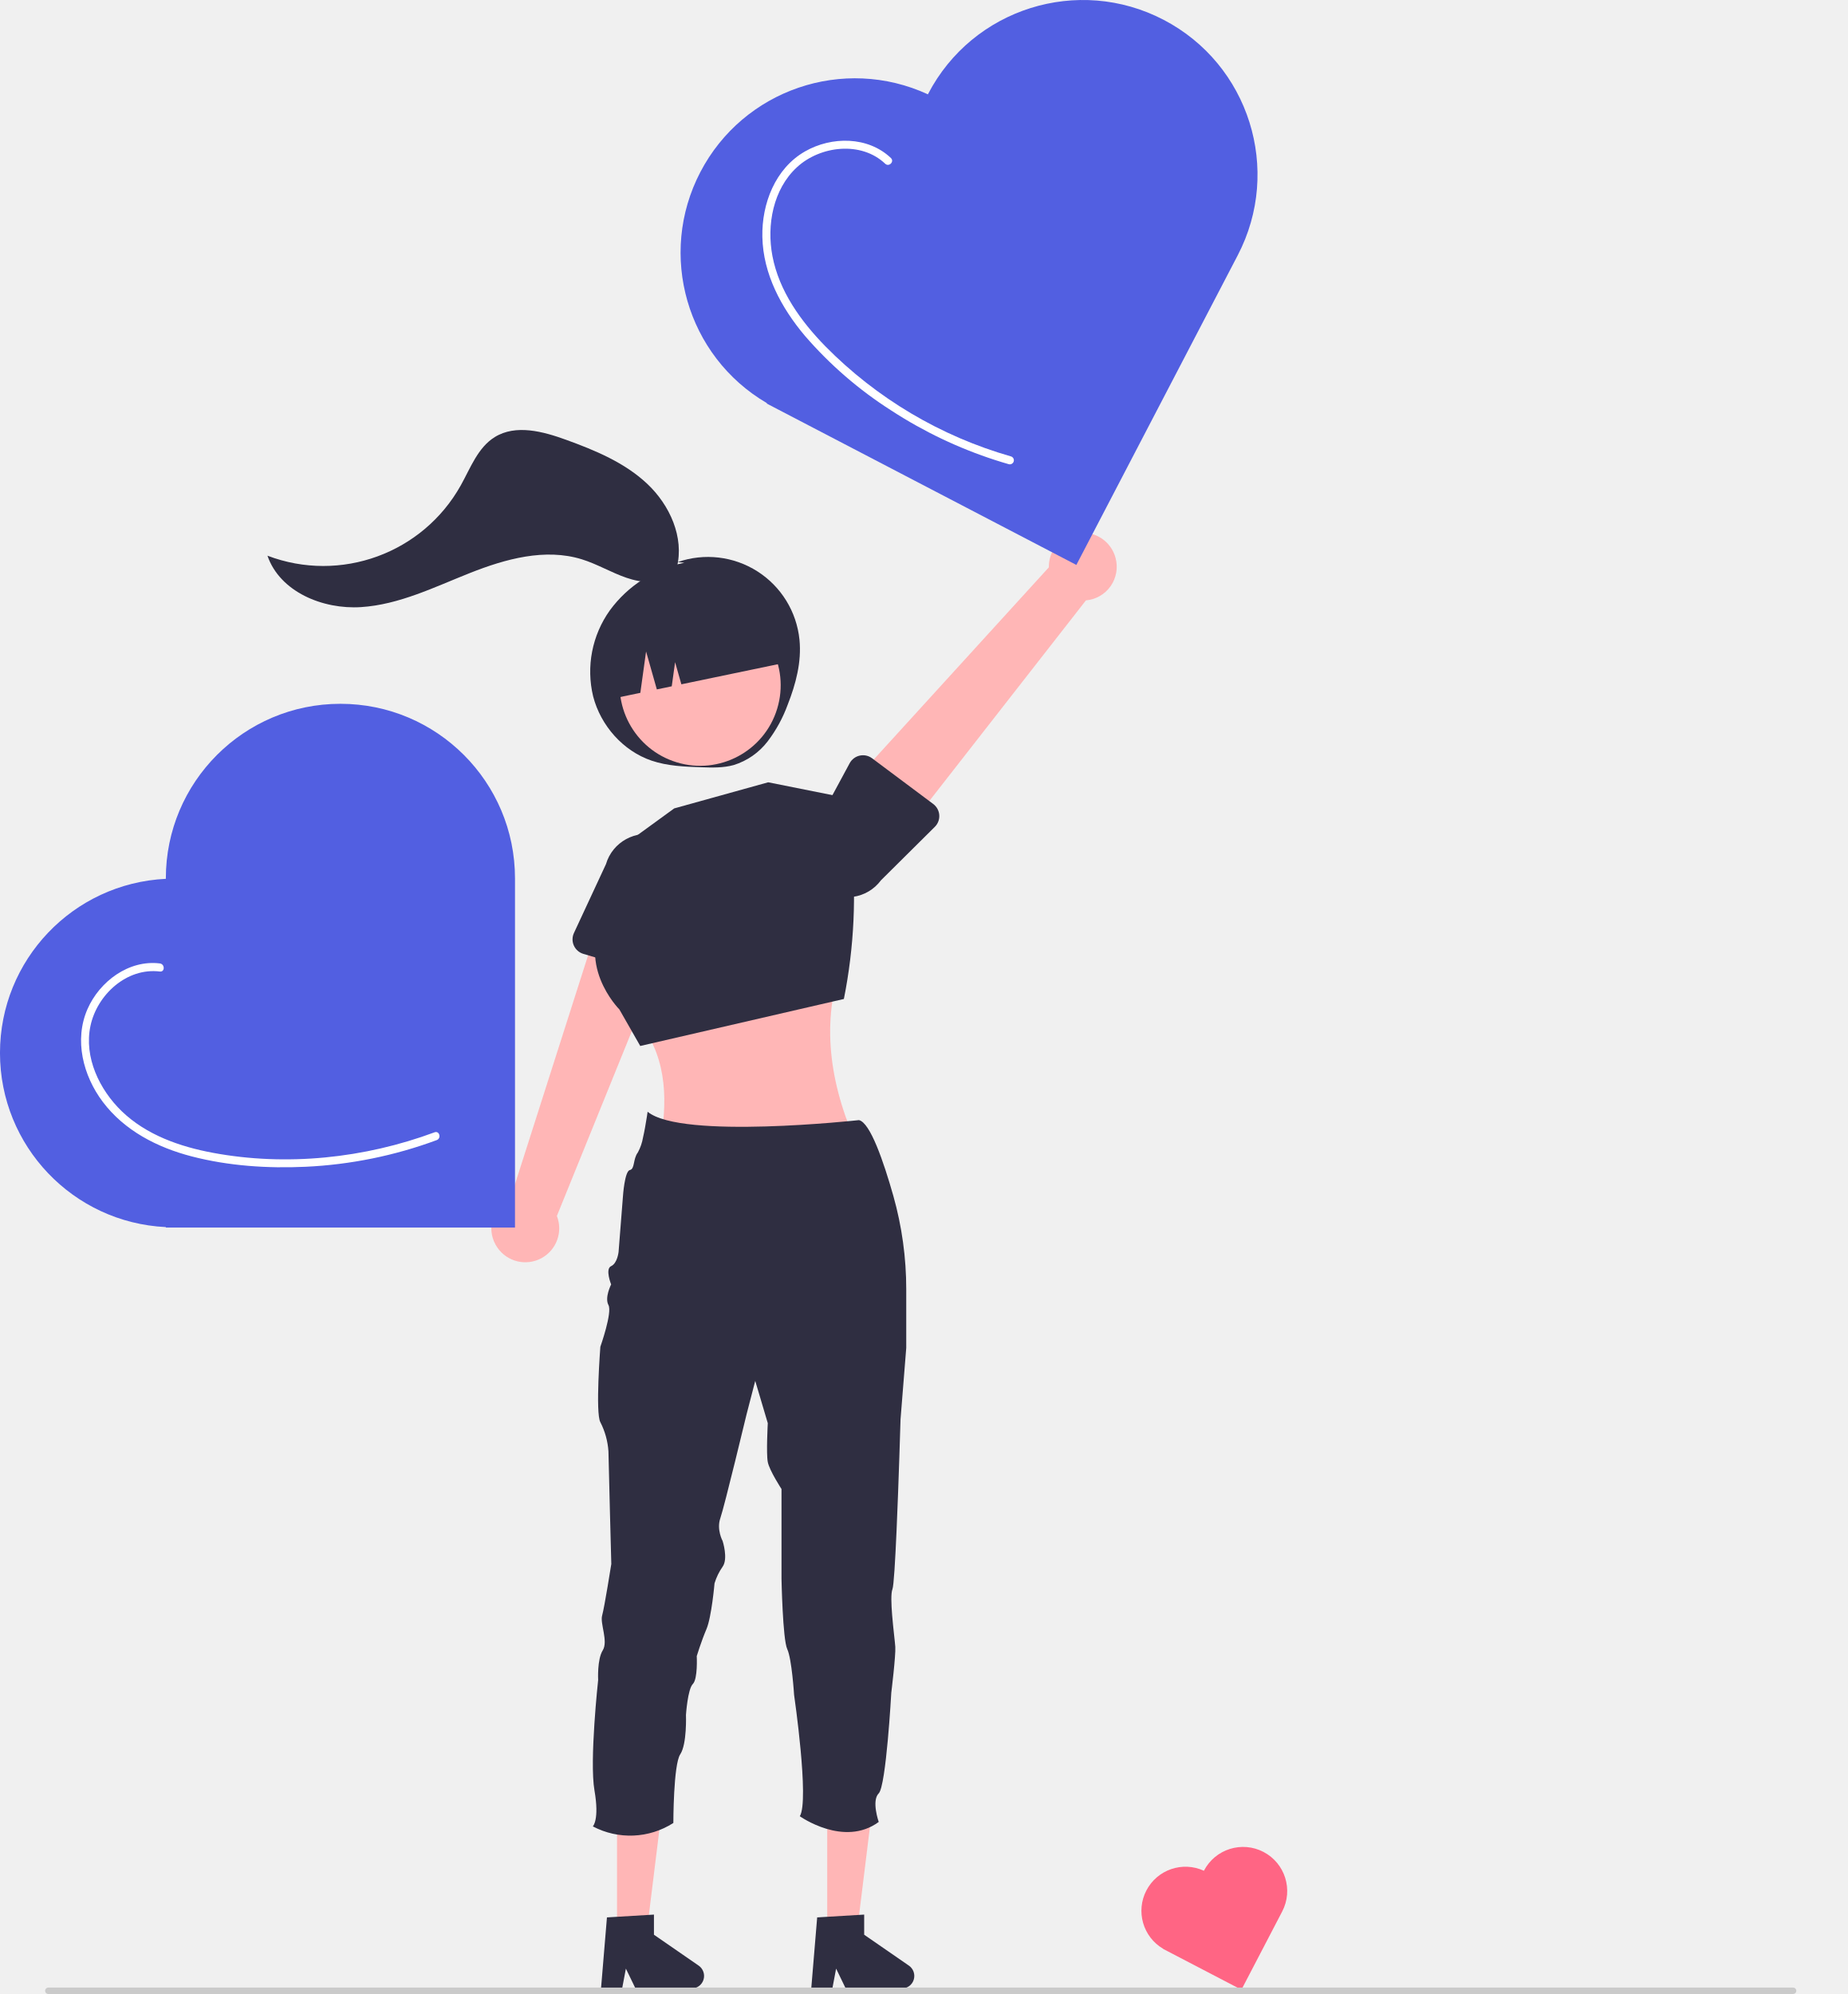
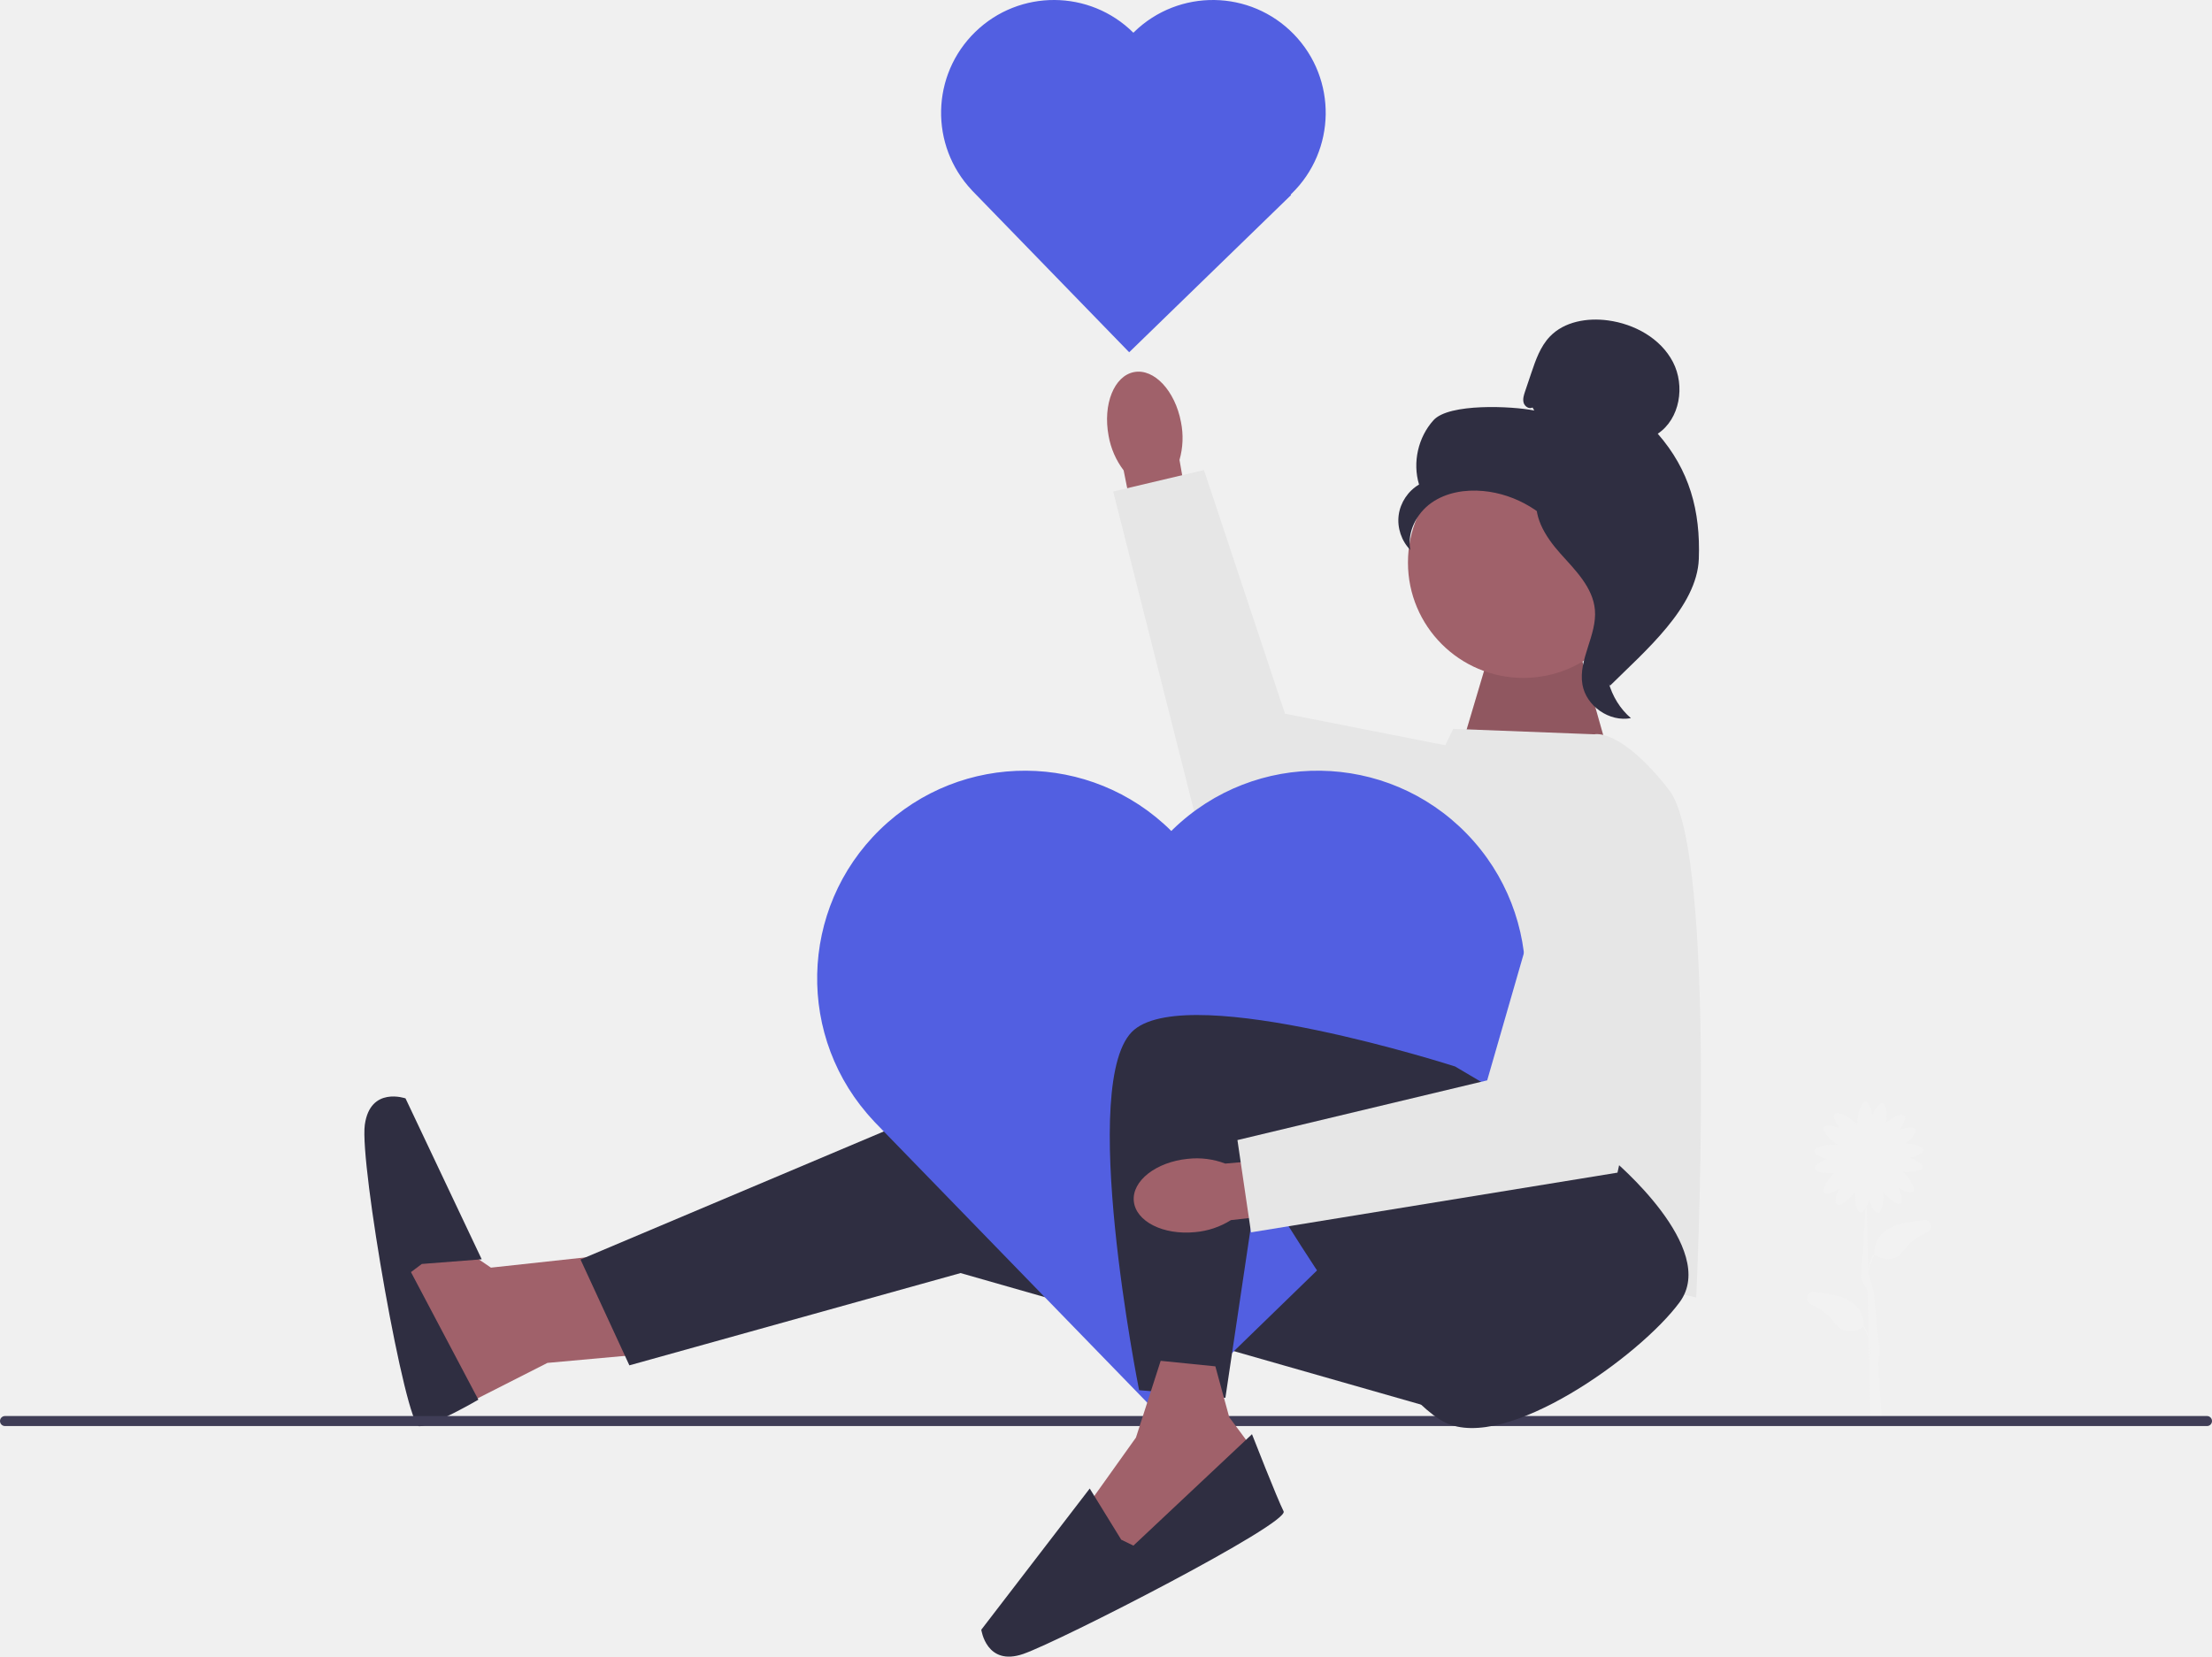
- <svg xmlns="http://www.w3.org/2000/svg" data-name="Layer 1" width="685.515" height="739.815" viewBox="0 0 685.515 739.815">
-   <defs>
-     <pattern id="e316dee7-4006-4b05-87d0-6679d9899947-203" data-name="New Pattern Swatch 2" width="40.062" height="88.607" patternTransform="translate(-33.63512 45.49742)" patternUnits="userSpaceOnUse" viewBox="0 0 40.062 88.607">
-       <rect width="40.062" height="88.607" fill="none" />
-       <path d="M8.421,12.839l-.351,9.45c-.018.483.732.482.75,0l.351-9.45c.018-.483-.732-.482-.75,0Z" fill="#e4e4e4" />
-       <path d="M14.472,14.729l-.355,10.583c-.016.483.734.482.75,0l.355-10.583c.016-.483-.734-.482-.75,0Z" fill="#e4e4e4" />
-       <path d="M22.493,9.062V19.267a.375.375,0,0,0,.75,0V9.062a.375.375,0,0,0-.75,0Z" fill="#e4e4e4" />
-       <path d="M21.36,32.496l-.756,6.047c-.06.478.691.473.75,0l.756-6.047c.06-.478-.691-.473-.75,0Z" fill="#e4e4e4" />
-       <path d="M12.339,31.745,11.212,41.951c-.053.479.697.475.75,0l1.127-10.205c.053-.479-.698-.475-.75,0Z" fill="#e4e4e4" />
-       <path d="M6.241,32.873v8.315a.375.375,0,0,0,.75,0v-8.315a.375.375,0,0,0-.75,0Z" fill="#e4e4e4" />
-       <path d="M25.517,14.354v9.449a.375.375,0,0,0,.75,0V14.354a.375.375,0,0,0-.75,0Z" fill="#e4e4e4" />
-       <path d="M25.517,34.385v8.693a.375.375,0,0,0,.75,0V34.385a.375.375,0,0,0-.75,0Z" fill="#e4e4e4" />
-       <path d="M17.265,24.462l.269,8.504c.015.481.765.484.75,0l-.269-8.504c-.015-.481-.765-.484-.75,0Z" fill="#e4e4e4" />
-       <path d="M17.769,46.007l.283,4.252c.032.479.782.483.75,0l-.283-4.252c-.032-.479-.782-.483-.75,0Z" fill="#e4e4e4" />
-       <path d="M12.87,50.82l-.549,7.088c-.037.481.713.479.75,0l.549-7.088c.037-.481-.713-.479-.75,0Z" fill="#e4e4e4" />
-       <path d="M9.047,27.955l.838,4.254c.093.473.816.273.723-.199l-.838-4.254c-.093-.473-.816-.273-.723.199Z" fill="#e4e4e4" />
-       <path d="M8.131,46.858,7.848,52.81c-.023.482.727.481.75,0l.283-5.953c.023-.482-.727-.481-.75,0Z" fill="#e4e4e4" />
-       <path d="M3.051,36.934,4.468,51.108c.048.476.798.481.75,0L3.801,36.934c-.048-.476-.798-.481-.75,0Z" fill="#e4e4e4" />
-       <path d="M20.654,32.684l.283,16.157a.375.375,0,0,0,.75,0l-.283-16.157a.375.375,0,0,0-.75,0Z" fill="#e4e4e4" />
-       <path d="M29.236,29.573l-.85,17.291c-.024.482.726.481.75,0l.85-17.291c.024-.482-.726-.481-.75,0Z" fill="#e4e4e4" />
-       <path d="M23.442,11.142l-1.701,15.874c-.051.479.699.476.75,0l1.701-15.874c.051-.479-.699-.476-.75,0Z" fill="#e4e4e4" />
-       <path d="M17.638.361,16.519,16.519c-.033.482.717.48.75,0L18.388.361c.033-.482-.717-.48-.75,0Z" fill="#e4e4e4" />
-       <path d="M14.11,2.924,11.086,28.163c-.057.478.693.474.75,0L14.86,2.924c.057-.478-.693-.474-.75,0Z" fill="#e4e4e4" />
-       <path d="M6.765,2.068l.922,24.092c.018.481.769.483.75,0l-.922-24.092c-.018-.481-.768-.483-.75,0Z" fill="#e4e4e4" />
-       <path d="M11.894,1.864l7.922,22.966c.156.454.881.259.723-.199L12.617,1.665c-.156-.454-.881-.259-.723.199Z" fill="#e4e4e4" />
-       <path d="M36.712,3.203,36.429,17.093a.375.375,0,0,0,.75,0l.283-13.89a.375.375,0,0,0-.75,0Z" fill="#e4e4e4" />
-       <path d="M26.648,26.728l.865,19.842c.021.481.771.483.75,0l-.865-19.842c-.021-.481-.771-.483-.75,0Z" fill="#e4e4e4" />
-       <path d="M26.556,55.362l-.567,9.071c-.03.482.72.48.75,0l.567-9.071c.03-.482-.72-.48-.75,0Z" fill="#e4e4e4" />
-       <path d="M18.336,60.464V67.267a.375.375,0,0,0,.75,0V60.464a.375.375,0,0,0-.75,0Z" fill="#e4e4e4" />
-       <path d="M10.904,37.519,9.53,57.081c-.034.482.716.48.75,0L11.654,37.519c.034-.482-.716-.48-.75,0Z" fill="#e4e4e4" />
-       <path d="M1.853,38.073l2.026,32.596c.03.479.78.483.75,0L2.603,38.073c-.03-.479-.78-.483-.75,0Z" fill="#e4e4e4" />
-       <path d="M.009,39.287l7.102,34.863c.096.473.819.273.723-.199L.732,39.087c-.096-.473-.819-.273-.723.199Z" fill="#e4e4e4" />
-       <path d="M12.864,67.303l2.176,6.268c.157.453.882.258.723-.199L13.587,67.104c-.157-.453-.882-.258-.723.199Z" fill="#e4e4e4" />
-       <path d="M27.974,43.74v22.394a.375.375,0,0,0,.75,0V43.74a.375.375,0,0,0-.75,0Z" fill="#e4e4e4" />
-       <path d="M32.765,29.956l3.124,20.409c.073.476.796.274.723-.199L33.488,29.756c-.073-.476-.796-.274-.723.199Z" fill="#e4e4e4" />
-       <path d="M31.942,11.992V25.598a.375.375,0,0,0,.75,0V11.992a.375.375,0,0,0-.75,0Z" fill="#e4e4e4" />
-       <path d="M17.259,52.24l1.163,19.841c.028.48.778.483.75,0l-1.163-19.841c-.028-.48-.778-.483-.75,0Z" fill="#e4e4e4" />
-       <path d="M9.65,55.518l5.311,18.164a.375.375,0,0,0,.723-.199L10.374,55.319a.375.375,0,0,0-.723.199Z" fill="#e4e4e4" />
-       <path d="M26.556,57.629v24.378a.375.375,0,0,0,.75,0V57.629a.375.375,0,0,0-.75,0Z" fill="#e4e4e4" />
-       <path d="M33.878,60.468,35.571,80.878c.04.478.79.482.75,0L34.628,60.468c-.04-.478-.79-.482-.75,0Z" fill="#e4e4e4" />
-       <path d="M22.351,74.64l-.85,13.606c-.03.482.72.48.75,0l.85-13.606c.03-.482-.72-.48-.75,0Z" fill="#e4e4e4" />
-       <path d="M14.215,59.907,12.513,82.017c-.037.481.713.479.75,0L14.965,59.907c.037-.481-.713-.479-.75,0Z" fill="#e4e4e4" />
-       <path d="M5.854,56.883l4.529,22.678c.094.473.818.273.723-.199L6.577,56.684c-.094-.473-.818-.273-.723.199Z" fill="#e4e4e4" />
-       <path d="M24.57,42.142l6.796,26.647a.375.375,0,0,0,.723-.199L25.293,41.943a.375.375,0,0,0-.723.199Z" fill="#e4e4e4" />
-       <path d="M39.312,25.314V40.622a.375.375,0,0,0,.75,0V25.314a.375.375,0,0,0-.75,0Z" fill="#e4e4e4" />
-       <path d="M32.205,12.556,29.657,34.667c-.055.479.695.475.75,0l2.547-22.111c.055-.479-.695-.475-.75,0Z" fill="#e4e4e4" />
-     </pattern>
-   </defs>
-   <path d="M553.872,317.457a34.124,34.124,0,0,0-45.197-28.821l2.474.252a45.211,45.211,0,0,0-27.631,17.652,39.146,39.146,0,0,0-6.203,31.925c2.804,10.834,11.08,20.233,21.674,23.839,5.891,2.005,12.214,2.25,18.434,2.462,4.037.137,8.148.26,12.041-.822a25.293,25.293,0,0,0,12.595-8.78,51.676,51.676,0,0,0,7.45-13.642C552.524,333.864,554.691,325.647,553.872,317.457Z" transform="translate(-257.2424 -80.09271)" fill="#2f2e41" />
-   <path d="M641.831,816.594c-8.795-33.08,10.737-65.324,33.56-87.645,12.164-11.896,25.71-22.237,38.919-32.918a415.653,415.653,0,0,0,36.151-32.557c22.022-22.54,41.231-48.299,53.953-77.254,12.097-27.535,17.815-57.529,14.983-87.573-2.686-28.494-12.9-56.523-31.687-78.384q-3.512-4.086-7.388-7.833c-1.386-1.346-3.51.773-2.121,2.121,20.98,20.372,33.191,47.979,37.324,76.699,4.262,29.619-.129,59.814-11.205,87.506-11.799,29.499-30.56,55.821-52.318,78.791a385.924,385.924,0,0,1-34.903,32.359c-13.124,10.811-26.761,21.025-39.258,32.578-23.032,21.293-43.732,50.582-40.888,83.551a66.356,66.356,0,0,0,1.986,11.355,1.501,1.501,0,0,0,2.893-.798Z" transform="translate(-257.2424 -80.09271)" fill="#f0f0f0" />
-   <path d="M733.94,628.269a306.697,306.697,0,0,1-31.516-75.871,312.816,312.816,0,0,1-10.528-81.491c.101-27.507,3.441-55.703,11.968-81.935,8.093-24.896,22.594-48.638,45.616-62.223a74.516,74.516,0,0,1,38.754-10.234c14.375.136,28.552,3.92,41.505,10.047,12.685,6.001,24.285,14.087,35.001,23.102A257.321,257.321,0,0,1,893.255,377.665c17.366,19.97,31.554,43.093,39.478,68.446,8.259,26.422,9.706,55.323,2.042,82.065-7.362,25.685-23.489,47.577-43.288,65.163-21.396,19.004-46.742,32.816-72.299,45.35-6.397,3.137-12.828,6.203-19.26,9.268-1.742.83-.222,3.418,1.514,2.59,26.949-12.844,54.165-25.8,78.188-43.732,21.197-15.823,40.091-35.685,51.331-59.88,11.887-25.586,14.323-54.677,9.396-82.282-4.815-26.979-16.894-52.229-33.061-74.219a242.877,242.877,0,0,0-26.691-30.462,220.722,220.722,0,0,0-32.55-26.529c-23.918-15.634-53.83-25.075-82.176-17.022C740.68,323.581,721.285,343.772,709.744,366.655c-6.459,12.808-10.813,26.581-13.91,40.558a295.572,295.572,0,0,0-6.08,41.81A314.791,314.791,0,0,0,721.607,611.765q4.563,9.173,9.743,18.019a1.501,1.501,0,0,0,2.59-1.514Z" transform="translate(-257.2424 -80.09271)" fill="#f0f0f0" />
-   <path d="M714.94,599.269a306.697,306.697,0,0,1-31.516-75.871,312.816,312.816,0,0,1-10.528-81.491c.101-27.507,3.441-55.703,11.968-81.935,8.093-24.896,22.594-48.638,45.616-62.223a74.516,74.516,0,0,1,38.754-10.234c14.375.136,28.552,3.92,41.505,10.047,12.685,6.001,24.285,14.087,35.001,23.102A257.321,257.321,0,0,1,874.255,348.665c17.366,19.97,31.554,43.093,39.478,68.446,8.259,26.422,9.706,55.323,2.042,82.065-7.362,25.685-23.489,47.577-43.288,65.163-21.396,19.004-46.742,32.816-72.299,45.35-6.397,3.137-12.828,6.203-19.26,9.268-1.742.83-.222,3.418,1.514,2.59,26.949-12.844,54.165-25.8,78.188-43.732,21.197-15.823,40.091-35.685,51.331-59.88,11.887-25.586,14.323-54.677,9.396-82.282-4.815-26.979-16.894-52.229-33.061-74.219a242.877,242.877,0,0,0-26.691-30.462,220.722,220.722,0,0,0-32.55-26.529c-23.918-15.634-53.83-25.075-82.176-17.022C721.68,294.581,702.285,314.772,690.744,337.655c-6.459,12.808-10.813,26.581-13.91,40.558a295.572,295.572,0,0,0-6.08,41.81A314.791,314.791,0,0,0,702.607,582.765q4.563,9.173,9.743,18.019a1.501,1.501,0,0,0,2.59-1.514Z" transform="translate(-257.2424 -80.09271)" fill="#f0f0f0" />
-   <path d="M441.837,543.048a12.514,12.514,0,0,1,4.876-18.559L481.389,415.914l24.15,12.545L463.86,531.241a12.582,12.582,0,0,1-22.023,11.808Z" transform="translate(-257.2424 -80.09271)" fill="#ffb6b6" />
-   <path d="M470.166,430.928a5.605,5.605,0,0,1,.026-4.672l11.877-25.535a15.583,15.583,0,0,1,29.908,8.766l-3.97,27.973a5.611,5.611,0,0,1-7.149,4.591l-27.172-8.051A5.605,5.605,0,0,1,470.166,430.928Z" transform="translate(-257.2424 -80.09271)" fill="#2f2e41" />
-   <path d="M570.345,435.238c-8.253,21.61-6.144,44.275,4.02,67.763h-72c2.894-16.711,1.72-32.241-9-45Z" transform="translate(-257.2424 -80.09271)" fill="#ffb6b6" />
-   <path d="M486.079,395.526l21.309-15.497L542.256,370.343l29.057,5.811,1.708,16.057a193.849,193.849,0,0,1-2.677,58.523v0L494.796,468.169l-7.749-13.56s-17.434-17.434-3.874-36.806Z" transform="translate(-257.2424 -80.09271)" fill="#2f2e41" />
-   <path d="M671.155,287.129a12.514,12.514,0,0,1-11.004,15.72l-70.145,89.837-18.308-20.135,74.707-81.976a12.582,12.582,0,0,1,24.75-3.447Z" transform="translate(-257.2424 -80.09271)" fill="#ffb6b6" />
-   <path d="M605.735,382.49a5.605,5.605,0,0,1-1.643,4.374L584.103,406.703a15.583,15.583,0,0,1-25.019-18.585L572.5,363.252a5.611,5.611,0,0,1,8.297-1.83l22.7,16.966A5.605,5.605,0,0,1,605.735,382.49Z" transform="translate(-257.2424 -80.09271)" fill="#2f2e41" />
-   <polygon points="228.931 716.837 239.964 716.837 245.213 674.28 228.929 674.28 228.931 716.837" fill="#ffb6b6" />
-   <path d="M482.437,791.487l17.441-1.041v7.473l16.582,11.452a4.668,4.668,0,0,1-2.652,8.509H493.043l-3.579-7.392-1.397,7.392h-7.829Z" transform="translate(-257.2424 -80.09271)" fill="#2f2e41" />
-   <polygon points="306.931 716.837 317.964 716.837 323.213 674.28 306.929 674.28 306.931 716.837" fill="#ffb6b6" />
-   <path d="M560.437,791.487l17.441-1.041v7.473l16.582,11.452a4.668,4.668,0,0,1-2.652,8.509H571.043l-3.579-7.392-1.397,7.392h-7.829Z" transform="translate(-257.2424 -80.09271)" fill="#2f2e41" />
-   <path d="M593.485,558.49v21.7l-2.12,26.51s-.67,23.15-1.48,41.41c-.49,11.1-1.04,20.39-1.52,21.59-.59,1.47-.45,5.48-.11,9.69.4,4.87,1.06,10.01,1.17,11.73.21,3.21-1.49,17-1.49,17s-1.9,34.58-4.66,37.34c-2.76,2.76,0,10.61,0,10.61-12.94,9.54-29.28-2.12-29.28-2.12,3.61-5.75-2.12-45-2.12-45s-.84-13.4-2.54-17c-1.7-3.6-2.13-26.09-2.13-26.09v-33.31s-4.46-6.82-5.09-10,0-14.42,0-14.42l-4.66-15.7-3.19,12.3s-8.26,34.37-9.75,38.61c-1.49,4.24.84,8.49.84,8.49s2.13,6.54,0,9.54a21.455,21.455,0,0,0-3,6.16s-1.09,12.52-3,17c-1.91,4.48-3.6,10-3.6,10s.45,8.46-1.46,10.37c-1.91,1.91-2.54,11.46-2.54,11.46s.42,10.81-2.13,14.63c-2.55,3.82-2.55,25.46-2.55,25.46a29.678,29.678,0,0,1-29.88,1.27s2.52-2.36.61-13.36c-1.91-11,1.37-40.95,1.37-40.95s-.42-7.6,1.7-11c2.12-3.4-1.07-9.97-.22-12.94s3.4-19.1,3.4-19.1-1.06-39.67-1.06-41.79a27.7,27.7,0,0,0-3-10.82c-1.91-3.39,0-28,0-28s4.5-12.72,3-15.48c-1.5-2.76,1-7.64,1-7.64s-2.33-5.73,0-6.79,2.76-5.3,2.76-5.3l1.62-20.58s.61-9.34,2.55-9.76c1.94-.42,1.09-4.02,3-6.57a17.93,17.93,0,0,0,1.9-5.52c.27-1.18.52-2.41.73-3.59.6-3.2.97-5.96.97-5.96,12.52,10.4,78.35,3.11,78.42,3.11,4.18.91,9.15,15.42,12.74,28.07A127.592,127.592,0,0,1,593.485,558.49Z" transform="translate(-257.2424 -80.09271)" fill="#2f2e41" />
-   <circle cx="517.022" cy="334.349" r="29.872" transform="translate(-210.4911 651.6805) rotate(-73.09108)" fill="#ffb6b6" />
-   <path d="M483.258,339.555l0,0,11.567-2.407,2.13-15.35,3.994,14.076,5.529-1.15,1.242-8.954,2.33,8.211,41.08-8.548,0,0a31.622,31.622,0,0,0-37.4-24.517l-5.954,1.239A31.622,31.622,0,0,0,483.258,339.555Z" transform="translate(-257.2424 -80.09271)" fill="#2f2e41" />
-   <path d="M601.594,114.942l-.076.146a64.684,64.684,0,0,0-59.72,114.586l-.076.146,114.878,59.873,59.873-114.878a64.772,64.772,0,1,0-114.878-59.873Z" transform="translate(-257.2424 -80.09271)" fill="#525fe1" />
-   <path d="M703.942,774.147l-.019.037A16.349,16.349,0,0,0,688.829,803.145l-.019.037L717.845,818.315l15.133-29.035a16.371,16.371,0,1,0-29.035-15.133Z" transform="translate(-257.2424 -80.09271)" fill="#ff6584" />
-   <path d="M318.776,405.992v.164a64.684,64.684,0,0,0,0,129.215v.164l129.544-0-0-129.544a64.772,64.772,0,1,0-129.544,0Z" transform="translate(-257.2424 -80.09271)" fill="#525fe1" />
-   <path d="M922.5,819.907h-647.294a1.191,1.191,0,1,1,0-2.381h647.294a1.191,1.191,0,1,1,0,2.381Z" transform="translate(-257.2424 -80.09271)" fill="#cacaca" />
-   <path d="M819.441,528.374a57.169,57.169,0,0,0,36.198-13.214,55.475,55.475,0,0,0,19.166-34.289,56.616,56.616,0,0,0-1.108-22.709,1.501,1.501,0,0,0-2.893.798,53.954,53.954,0,0,1-4.074,37.533,53.354,53.354,0,0,1-47.289,28.881,1.501,1.501,0,0,0,0,3Z" transform="translate(-257.2424 -80.09271)" fill="#f0f0f0" />
-   <path d="M587.793,138.715c-8.536-8.103-22.013-8.081-31.871-2.441-11.062,6.33-16.077,19.41-15.824,31.691.285,13.822,7.043,26.337,15.769,36.703A146.218,146.218,0,0,0,587.993,232.437a161.414,161.414,0,0,0,38.515,18.354q2.51.809,5.046,1.534a1.501,1.501,0,0,0,.798-2.893,157.494,157.494,0,0,1-68.899-40.879c-9.073-9.293-17.136-20.461-19.616-33.46-2.19-11.48.23-24.809,9.128-32.986,8.649-7.949,23.787-9.739,32.707-1.271,1.4,1.329,3.525-.789,2.121-2.121Z" transform="translate(-257.2424 -80.09271)" fill="#fff" />
-   <path d="M316.558,437.549c-11.53-1.434-22.358,6.676-26.848,16.919-5.036,11.487-1.641,24.728,5.664,34.435,8.045,10.691,20.23,16.924,32.968,20.232,13.673,3.551,28.188,4.51,42.262,3.854a161.669,161.669,0,0,0,48.676-9.895c1.794-.666,1.018-3.567-.798-2.893-26.001,9.654-54.946,12.7-82.287,7.603-12.222-2.278-24.669-6.625-33.776-15.418-8.252-7.967-14.09-20.034-11.607-31.687,2.468-11.579,13.477-21.677,25.745-20.151,1.911.238,1.894-2.764,0-3Z" transform="translate(-257.2424 -80.09271)" fill="#fff" />
-   <path d="M508.376,290.599c2.789-11.148-2.613-23.105-10.976-30.986S478.124,247.204,467.323,243.282c-8.614-3.127-18.703-5.847-26.499-1.031-6.264,3.87-8.982,11.388-12.563,17.822a58.412,58.412,0,0,1-71.786,26.195c4.623,13.421,20.548,19.986,34.714,19.075s27.25-7.436,40.447-12.667,27.876-9.273,41.439-5.084c5.725,1.768,10.931,4.924,16.599,6.866s12.301,2.52,17.352-.702" transform="translate(-257.2424 -80.09271)" fill="#2f2e41" />
-   <path d="M706.789,698.887l-9.657-16.997a1.501,1.501,0,0,0-2.59,1.514l9.657,16.997a1.501,1.501,0,0,0,2.59-1.514Z" transform="translate(-257.2424 -80.09271)" fill="#f0f0f0" />
-   <path d="M501.124,488.18l-.71-.88A5.562,5.562,0,0,1,501.124,488.18Z" transform="translate(-257.2424 -80.09271)" fill="url(#e316dee7-4006-4b05-87d0-6679d9899947-203)" />
+ <svg xmlns="http://www.w3.org/2000/svg" width="524.67" height="392.996" viewBox="0 0 524.67 392.996">
+   <polygon points="146.064 297.497 116.445 300.716 102.28 291.058 94.079 300.716 98.015 321.096 102.523 337.193 129.853 323.313 151.859 321.321 146.064 297.497" fill="#a0616a" />
+   <polygon points="296.088 263.371 224.617 262.084 137.693 298.785 149.283 323.896 227.836 302.004 349.53 336.774 332.789 254.357 296.088 263.371" fill="#2f2e41" />
+   <path d="m100.053,299.844l14.205-1.106-18.069-38.171s-8.37-2.956-9.658,6.249c-1.288,9.204,9.696,71.527,12.916,71.527s14.021-6.302,14.021-6.302l-15.991-30.266,2.576-1.932s0.0 0.0 0.0 0Z" fill="#2f2e41" />
+   <path d="m456.349,289.393c-1.43.154-2.99.385-4.649.723-7.035,1.433-7.181,6.21-7.12,7.305l-.048-.03c-.707,1.135-1.15,2.283-1.418,3.367l-.322-14.641c.208-.434.398-.927.556-1.432.527,1.622,1.39,3.154,2.134,3.052.968-.132,1.389-2.979,1.209-5.002,1.23,1.585,3.301,3.279,4.083,2.757.624-.418.254-2.137-.427-3.7,1.42.856,2.993,1.418,3.481.875.666-.741-.93-3.271-2.402-4.683,1.97.184,4.475-.13,4.64-1.027.135-.739-1.356-1.671-2.952-2.271,1.603-.423,3.102-1.159,3.052-1.888-.059-.866-2.285-1.445-4.205-1.534,1.448-1.133,2.779-2.699,2.372-3.408-.374-.651-2.114-.399-3.72.175.95-1.359,1.618-2.889,1.109-3.413-.634-.653-2.883.474-4.418,1.719.299-1.94.148-4.388-.722-4.61-.728-.185-1.759,1.239-2.467,2.79-.313-1.628-.945-3.174-1.676-3.174-1.04,0-1.884,3.137-1.884,5.18,0,.116.003.224.008.328-.104-.121-.224-.248-.361-.38-1.466-1.424-4.304-3.004-5.028-2.258-.509.524.159,2.055,1.109,3.413-1.606-.574-3.346-.826-3.72-.175-.503.875,1.646,3.059,3.393,4.119-.105-.013-.215-.023-.333-.031-2.039-.139-5.225.489-5.296,1.527-.05.729,1.449,1.465,3.052,1.888-1.596.6-3.087,1.532-2.952,2.271.164.897,2.67,1.21,4.64,1.027-1.472,1.412-3.068,3.942-2.402,4.683.488.543,2.061-.019,3.481-.875-.682,1.563-1.052,3.282-.427,3.7.825.552,3.087-1.369,4.28-3.021-.122,2.022.362,4.799,1.322,4.909.401.046.827-.382,1.211-1.041l-1.087,15.737c-.254,1.833,1.372,3.029,1.517,3.784l.234,10.657c-.265-.759-.621-1.536-1.102-2.307l-.048.03c.062-1.095-.084-5.872-7.12-7.305-1.659-.338-3.219-.569-4.649-.723-1.688-.182-2.346,2.129-.821,2.875,2.208,1.081,4.285,2.442,5.368,4.055,2.768,4.123,6.592,1.739,7.136,1.369.607,1.011,1.006,2.03,1.257,2.999l.125,5.66c-.031.134-.052.209-.053.214l.058.017.301,13.697,2.796-.022-1-14c.168-.755.685-3.328,0-6l-1-11h0c-.003-.008.057.289,0,0l-1.304-4.322c.19-1.337.63-2.841,1.524-4.329.544.37,4.368,2.753,7.136-1.369,1.083-1.612,3.16-2.974,5.368-4.055,1.525-.746.866-3.057-.821-2.875h0Zm-12.771,32.406l-.053-2.395c.106.906.101,1.723.053,2.395Z" fill="#f2f2f2" />
+   <path d="m0,337.107c0,.66.53,1.19,1.19,1.19h522.29c.66,0,1.19-.53,1.19-1.19,0-.66-.53-1.19-1.19-1.19H1.19c-.66,0-1.19.53-1.19,1.19Z" fill="#3f3d56" />
+   <polygon points="346.553 177.511 353.636 153.687 374.24 153.043 382.61 182.662 346.553 177.511" fill="#a0616a" />
+   <polygon points="346.553 177.511 353.636 153.687 374.24 153.043 382.61 182.662 346.553 177.511" isolation="isolate" opacity=".1" />
+   <path d="m378.182,174.194l-33.482-1.288-10.381,21.345-16.018,94.553,84.026,18.994s5.151-105.596-6.439-120.406-17.707-13.2-17.707-13.2h0Z" fill="#e6e6e6" />
+   <g>
+     <path id="uuid-d78442f0-202f-43ef-8c4c-37ef2e3c8e7f-368" d="m280.123,100.149c-1.396-7.454-6.373-12.775-11.116-11.886s-7.456,7.651-6.059,15.107c.517,2.986,1.742,5.805,3.572,8.22l6.312,31.506,12.453-2.528-5.517-31.461c.832-2.915.954-5.987.355-8.959Z" fill="#a0616a" />
+     <polygon points="373.167 182.774 304.788 169.299 285.572 111.503 264.039 116.596 285.641 201.977 363.042 212.161 373.167 182.774" fill="#e6e6e6" />
+   </g>
+   <path d="m269.028,7.567h0c-.067.065-.129.134-.195.199-10.355-10.275-27.031-10.366-37.496-.203h0c-10.503,10.202-10.858,26.951-.797,37.589l-.007.006.251.258h0l37.05,38.148,38.406-37.301-.107-.11c.065-.061.132-.118.196-.181h0c10.605-10.3,10.853-27.248.553-37.853h0c-10.3-10.605-27.248-10.853-37.853-.553,0,0-0,0-0,0Z" fill="#525fe1" />
+   <path d="m278.191,196.766h0c-.123.12-.237.246-.36.367-19.071-18.925-49.785-19.091-69.06-.375h0c-19.344,18.79-19.997,49.637-1.467,69.23l-.012.012.461.475h0l68.238,70.259,70.734-68.699-.197-.202c.119-.113.243-.218.36-.333h0c19.533-18.971,19.988-50.184,1.018-69.717h0c-18.971-19.533-50.184-19.988-69.716-1.018l-0.0 0Z" fill="#525fe1" />
+   <path d="m382.517,275.083s25.267,21.053,15.894,33.818c-9.373,12.766-41.255,35.626-55.65,28.536s-44.289-58.332-44.289-58.332l-7.817,52.489-20.464-1.808s-14.864-74.144-1.157-85.514c13.707-11.37,76.112,8.729,76.112,8.729l37.372,22.081v-0.0 0Z" fill="#2f2e41" />
+   <polygon points="275.303 322.824 269.441 341.026 257.232 358.14 266.59 372.155 296.339 352.559 296.236 342.481 291.565 336.193 288.275 324.132 275.303 322.824" fill="#a0616a" />
+   <path d="m265.943,365.25l-7.466-12.136-25.721,33.495s1.189,8.797,9.967,5.743,63.208-30.964,61.739-33.829-7.501-18.295-7.501-18.295l-28.124,26.432-2.894-1.41h0l0-0Z" fill="#2f2e41" />
+   <g>
+     <path id="uuid-f01c75cf-82f0-4b7a-a9aa-26b272eb3140-369" d="m281.731,274.905c-7.546.748-13.277,5.248-12.8,10.051s6.98,8.087,14.529,7.338c3.019-.258,5.933-1.236,8.498-2.851l31.933-3.574-1.446-12.624-31.819,2.786c-2.833-1.08-5.883-1.466-8.895-1.125Z" fill="#a0616a" />
+     <polygon points="372.065 189.325 352.749 256.289 293.512 270.454 296.731 292.346 383.655 278.181 400.47 201.945 372.065 189.325" fill="#e6e6e6" />
+   </g>
+   <g>
+     <circle cx="361.32" cy="133.455" r="27.363" fill="#a0616a" />
+     <path d="m363.504,96.668c-.792.462-1.852-.237-2.106-1.118-.254-.881.042-1.816.335-2.685.492-1.458.984-2.915,1.476-4.373,1.047-3.101,2.158-6.311,4.426-8.671,3.423-3.563,8.862-4.469,13.759-3.813,6.288.843,12.493,4.248,15.417,9.879,2.924,5.631,1.679,13.488-3.604,17.001,7.53,8.63,10.155,18.249,9.74,29.695-.414,11.446-12.888,21.98-21.022,30.043-1.817-1.101-3.468-6.262-2.469-8.136.999-1.875-.432-4.047.805-5.773s2.272,1.023,1.021-.694c-.789-1.083,2.291-3.576,1.118-4.224-5.674-3.137-7.561-10.209-11.125-15.625-4.299-6.533-11.656-10.957-19.441-11.691-4.289-.404-8.819.328-12.334,2.818-3.515,2.49-5.791,6.939-4.976,11.169-2.111-2.144-3.162-5.285-2.766-8.268.396-2.982,2.231-5.74,4.829-7.258-1.58-5.224-.226-11.232,3.44-15.274s18.539-3.354,23.891-2.29l-.414-.71s0,0,0,0Z" fill="#2f2e41" />
+     <path d="m364.335,116.639c7.089.765,12.208,6.906,16.53,12.577,2.491,3.269,5.101,6.878,5.038,10.988-.063,4.155-2.841,7.718-4.169,11.655-2.17,6.436-.055,14.093,5.11,18.502-5.104.969-10.622-2.858-11.503-7.978-1.026-5.96,3.492-11.712,2.957-17.736-.471-5.307-4.654-9.392-8.209-13.36-3.556-3.968-6.895-9.234-5.259-14.305l-.496-.343s0,0,0,0Z" fill="#2f2e41" />
+   </g>
</svg>
